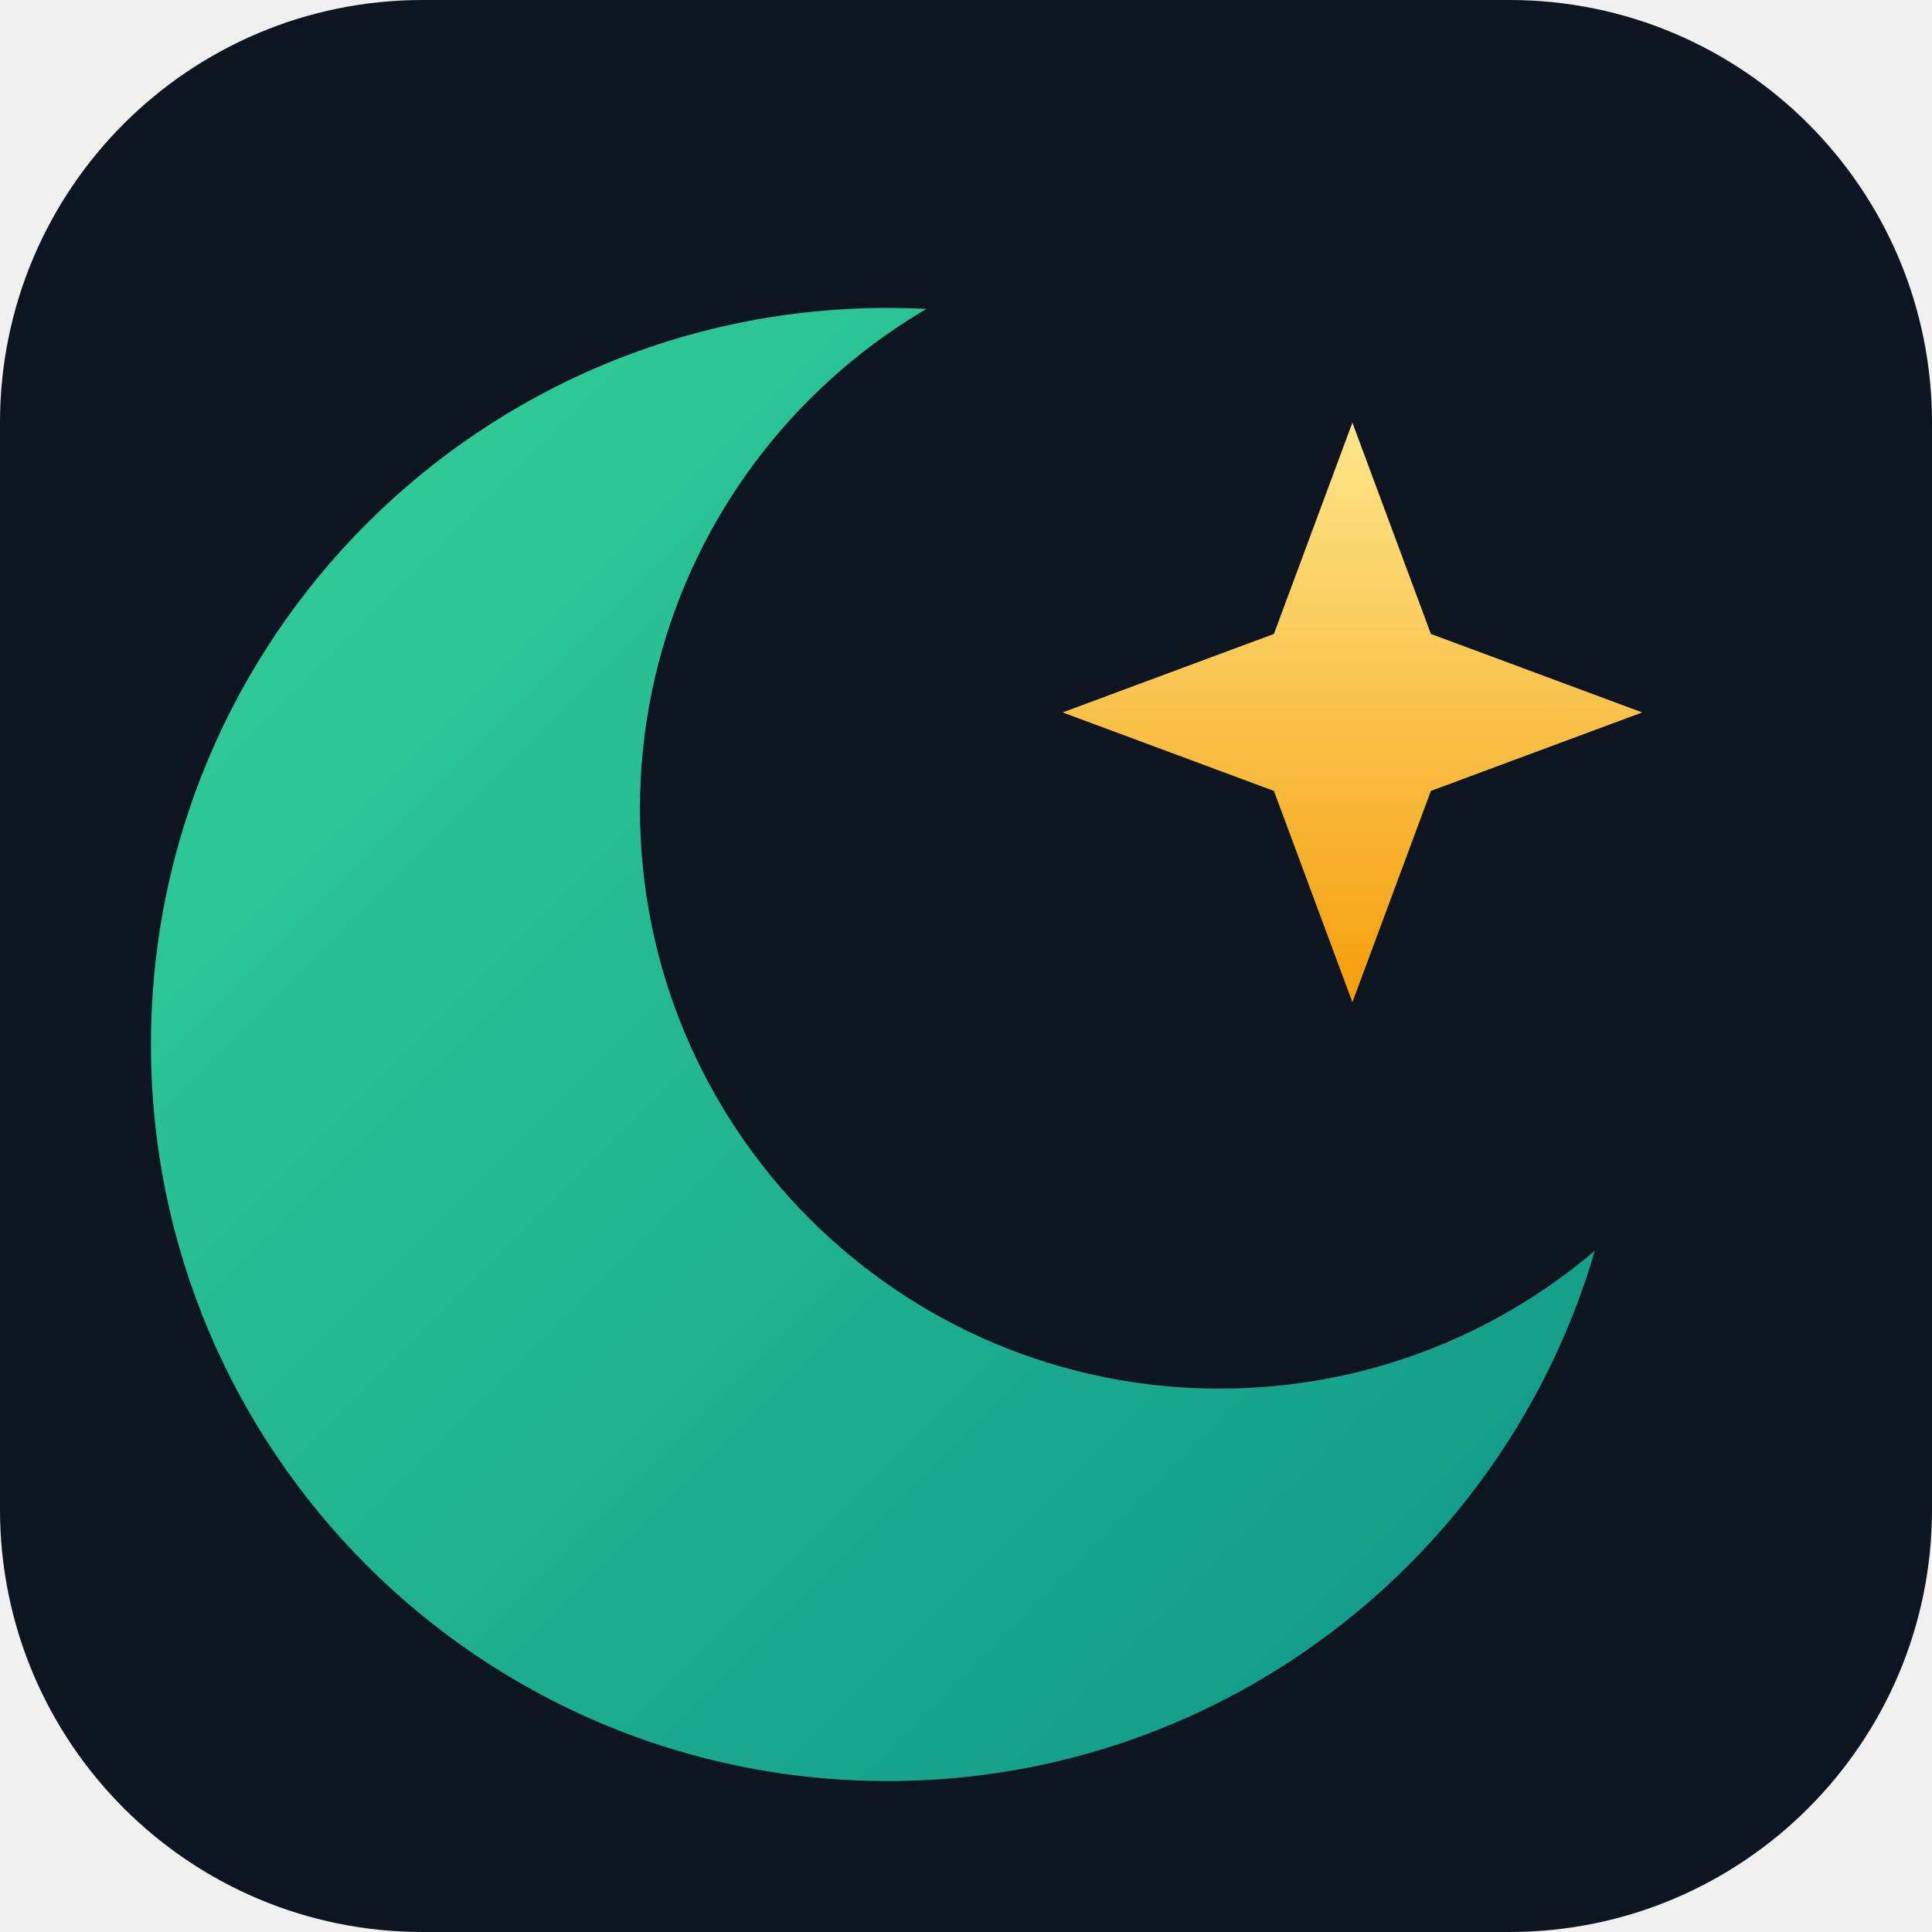
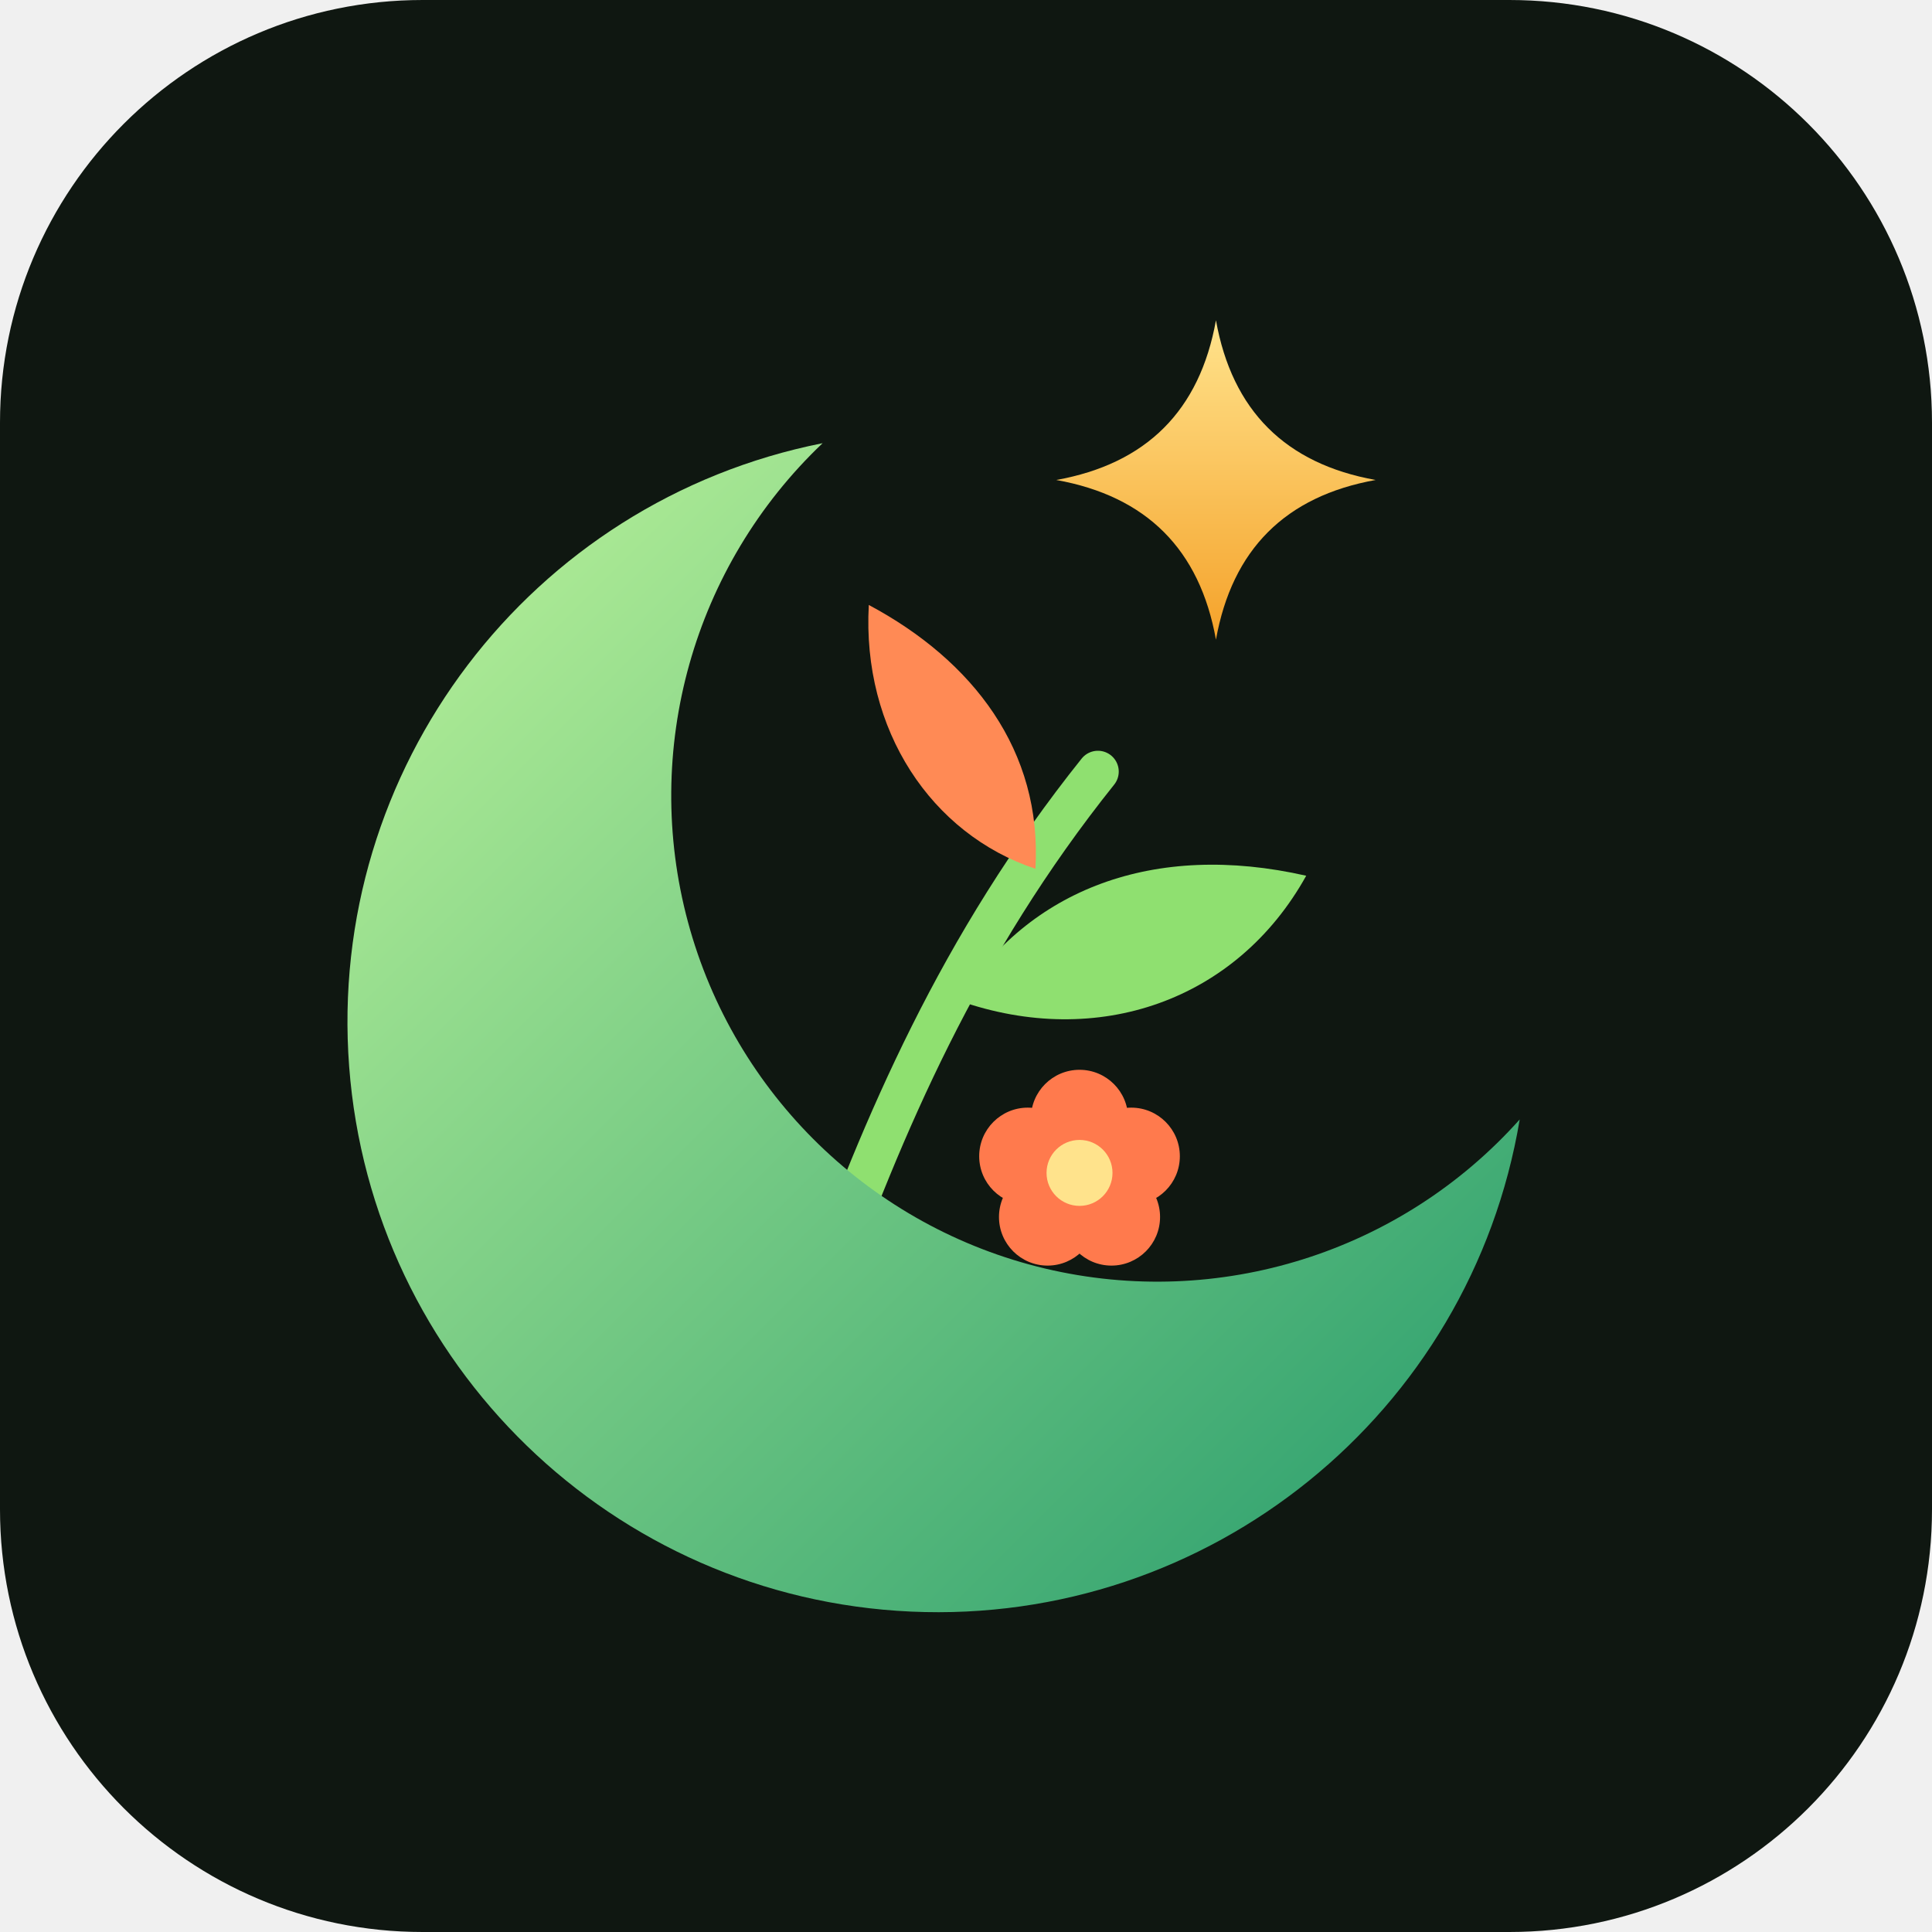
- <svg xmlns="http://www.w3.org/2000/svg" viewBox="0 0 32 32">
-   <defs>
-     <linearGradient id="fm" x1="0" y1="0" x2="1" y2="1">
-       <stop offset="0" stop-color="#34d399" />
-       <stop offset="1" stop-color="#0d9488" />
-     </linearGradient>
-     <linearGradient id="fs" x1="0" y1="0" x2="0" y2="1">
-       <stop offset="0" stop-color="#fde68a" />
-       <stop offset="1" stop-color="#f59e0b" />
-     </linearGradient>
-     <mask id="fc">
-       <rect width="32" height="32" fill="white" />
-       <circle cx="20.2" cy="13.4" r="9.6" fill="black" />
-     </mask>
-   </defs>
-   <rect width="32" height="32" rx="7" fill="#0d1520" />
-   <circle cx="14.7" cy="17.3" r="12.2" fill="url(#fm)" mask="url(#fc)" />
-   <path d="M22.4 7 L23.7 10.5 L27.2 11.8 L23.7 13.1 L22.4 16.6 L21.1 13.1 L17.6 11.8 L21.1 10.5 Z" fill="url(#fs)" />
+ <svg xmlns="http://www.w3.org/2000/svg" viewBox="0 0 512 512">
+   <rect width="512" height="512" rx="112" fill="#0f1711" />
+   <g transform="translate(256 256) scale(0.92) translate(-256 -256)">
+     <defs>
+       <linearGradient id="bm-moon" x1="0" y1="0" x2="1" y2="1">
+         <stop offset="0" stop-color="#bff59a" />
+         <stop offset="1" stop-color="#239a6c" />
+       </linearGradient>
+       <linearGradient id="bm-star" x1="0" y1="0" x2="0" y2="1">
+         <stop offset="0" stop-color="#ffe38c" />
+         <stop offset="1" stop-color="#f5a22a" />
+       </linearGradient>
+     </defs>
+     <g transform="translate(-8 -4)">
+       <path d="M222 356C240 306 262 254 302 204" fill="none" stroke="#8fe070" stroke-width="12" stroke-linecap="round" />
+       <path d="M222.7 109.4A170 170 0 1 0 423.5 304.2A140 140 0 1 1 222.7 109.4Z" fill="url(#bm-moon)" />
+       <path d="M262 270C282 238 318 224 362 234C342 270 302 284 262 270Z" fill="#8fe070" />
+       <path d="M284 232C254 222 234 192 236 156C266 172 286 198 284 232Z" fill="#ff8a55" />
+       <g fill="#ff7a4d">
+         <circle cx="296.7" cy="303.9" r="14" />
+         <circle cx="311.6" cy="314.8" r="14" />
+         <circle cx="305.9" cy="332.3" r="14" />
+         <circle cx="287.5" cy="332.3" r="14" />
+         <circle cx="281.8" cy="314.8" r="14" />
+       </g>
+       <circle cx="296.7" cy="319.6" r="9.5" fill="#ffe38c" />
+       <path d="M336 74Q343 113 382 120Q343 127 336 166Q329 127 290 120Q329 113 336 74Z" fill="url(#bm-star)" />
+     </g>
+   </g>
</svg>
